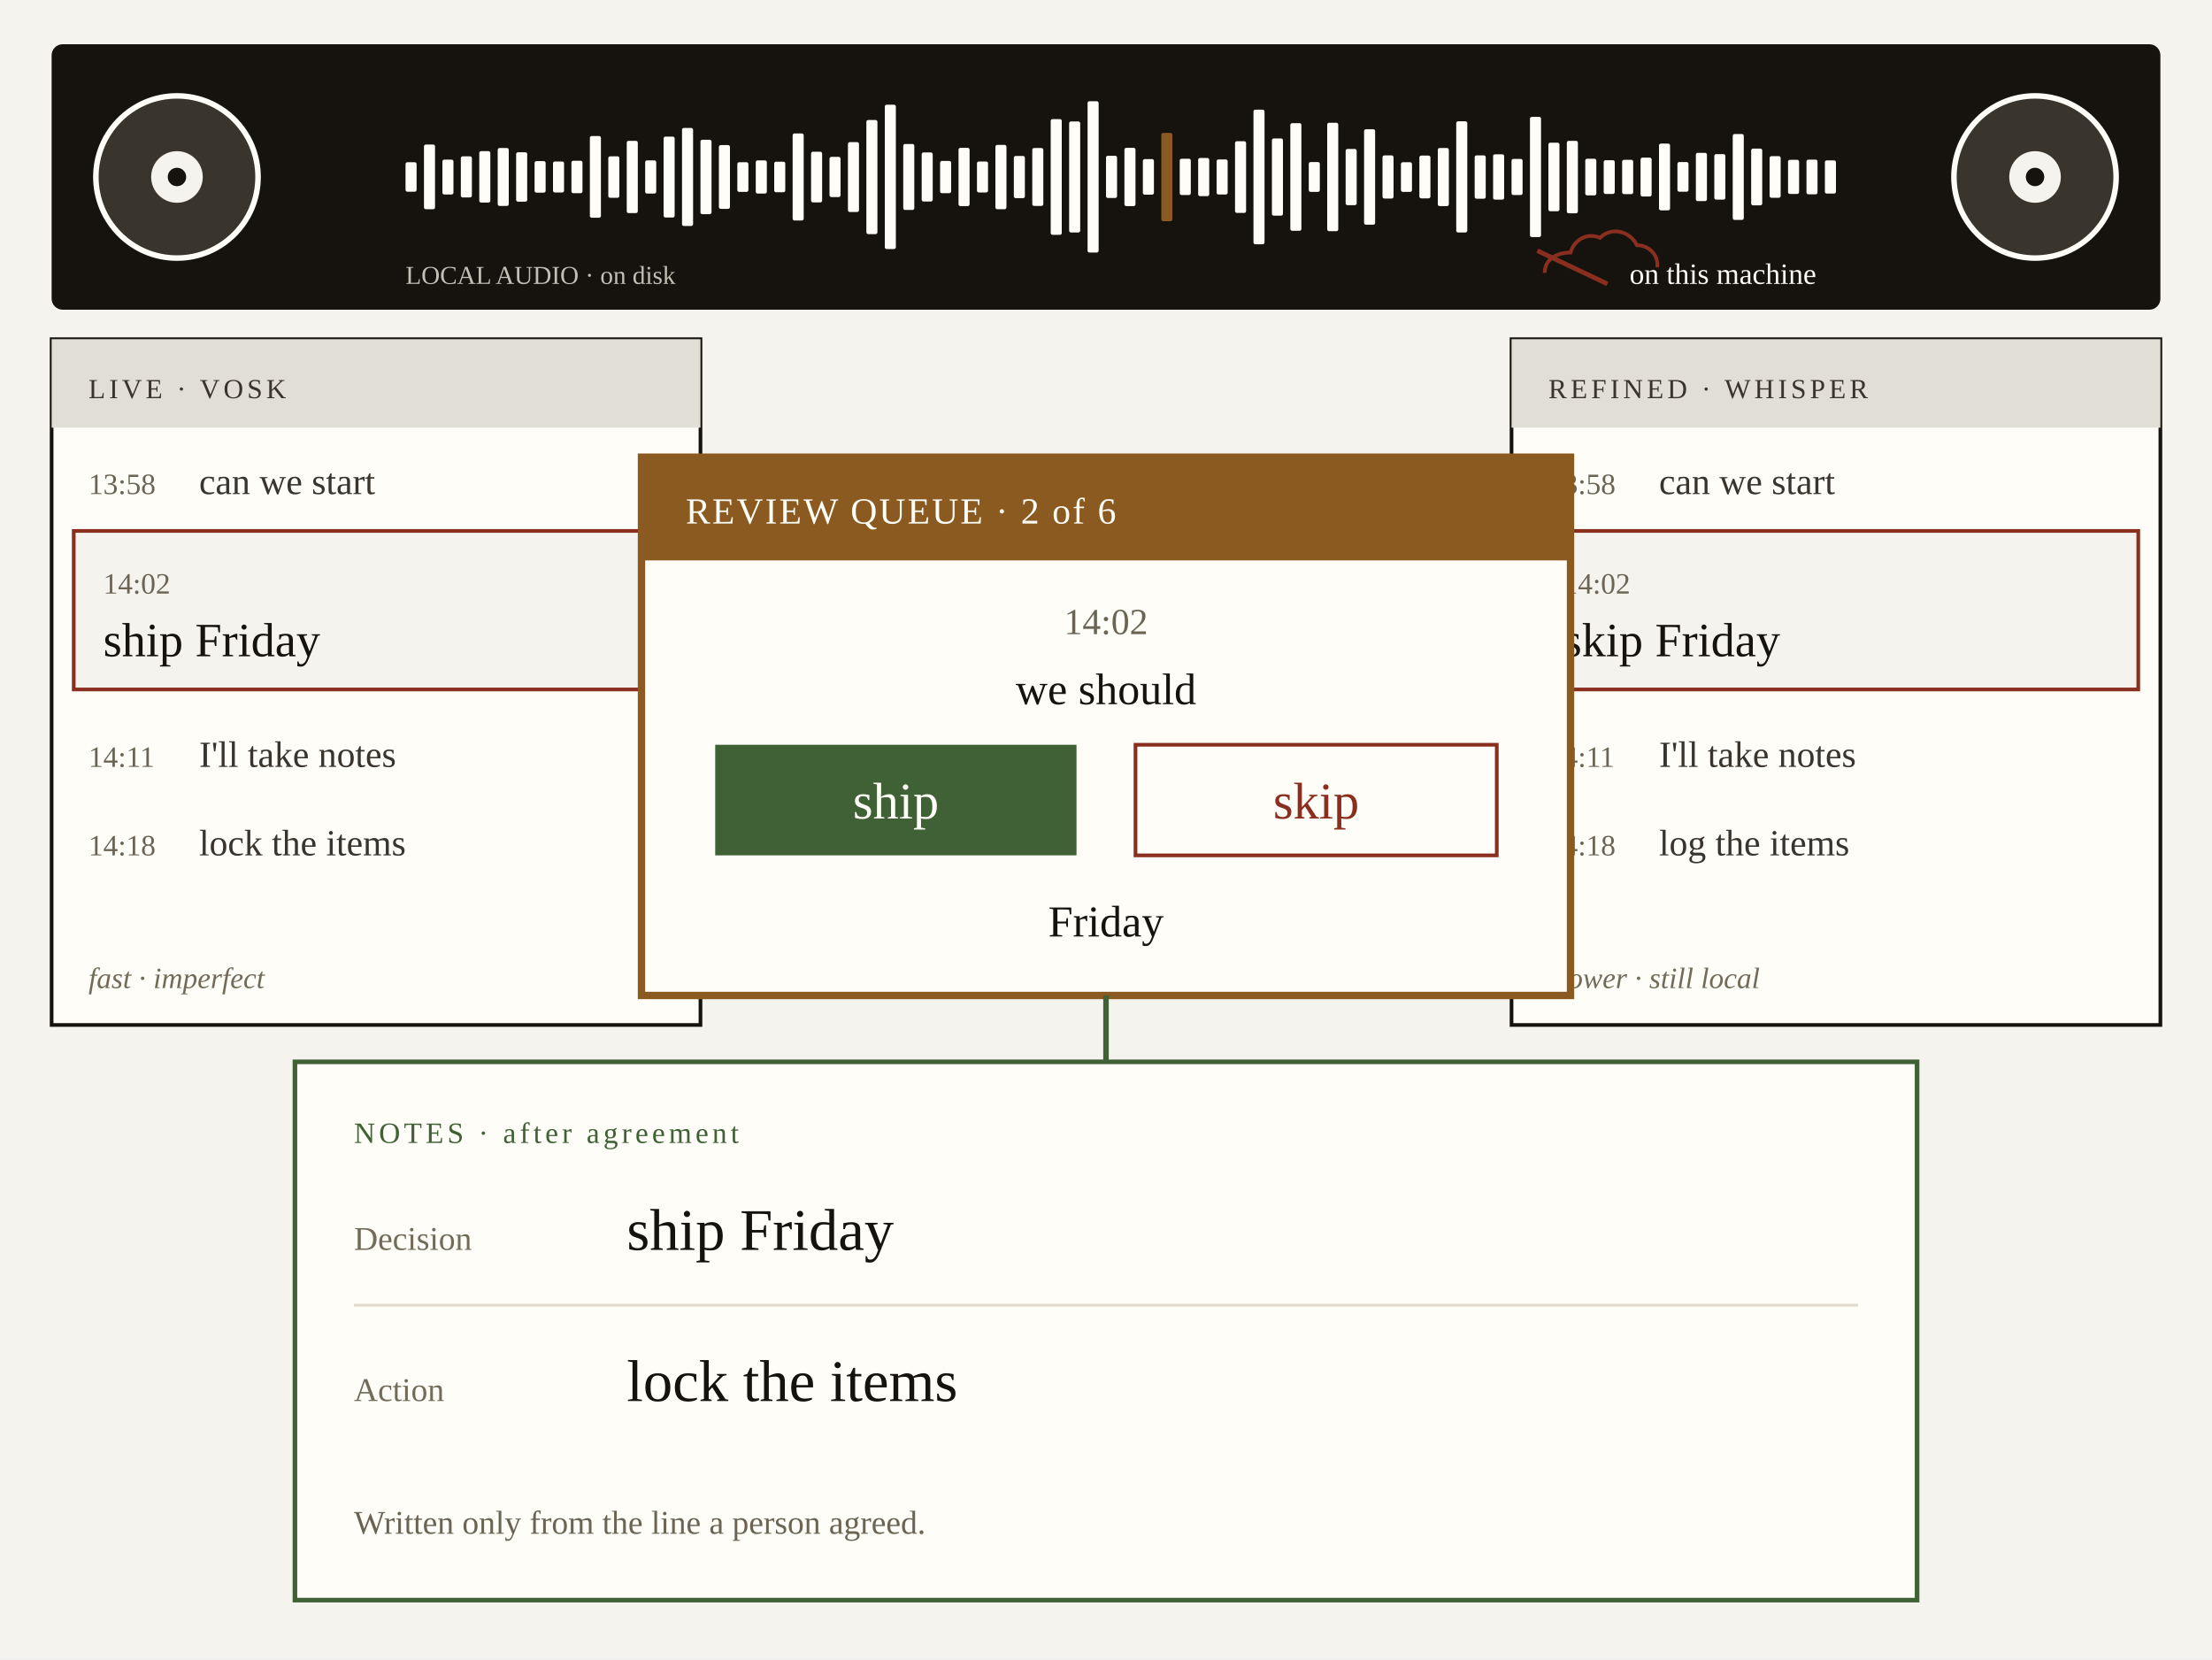
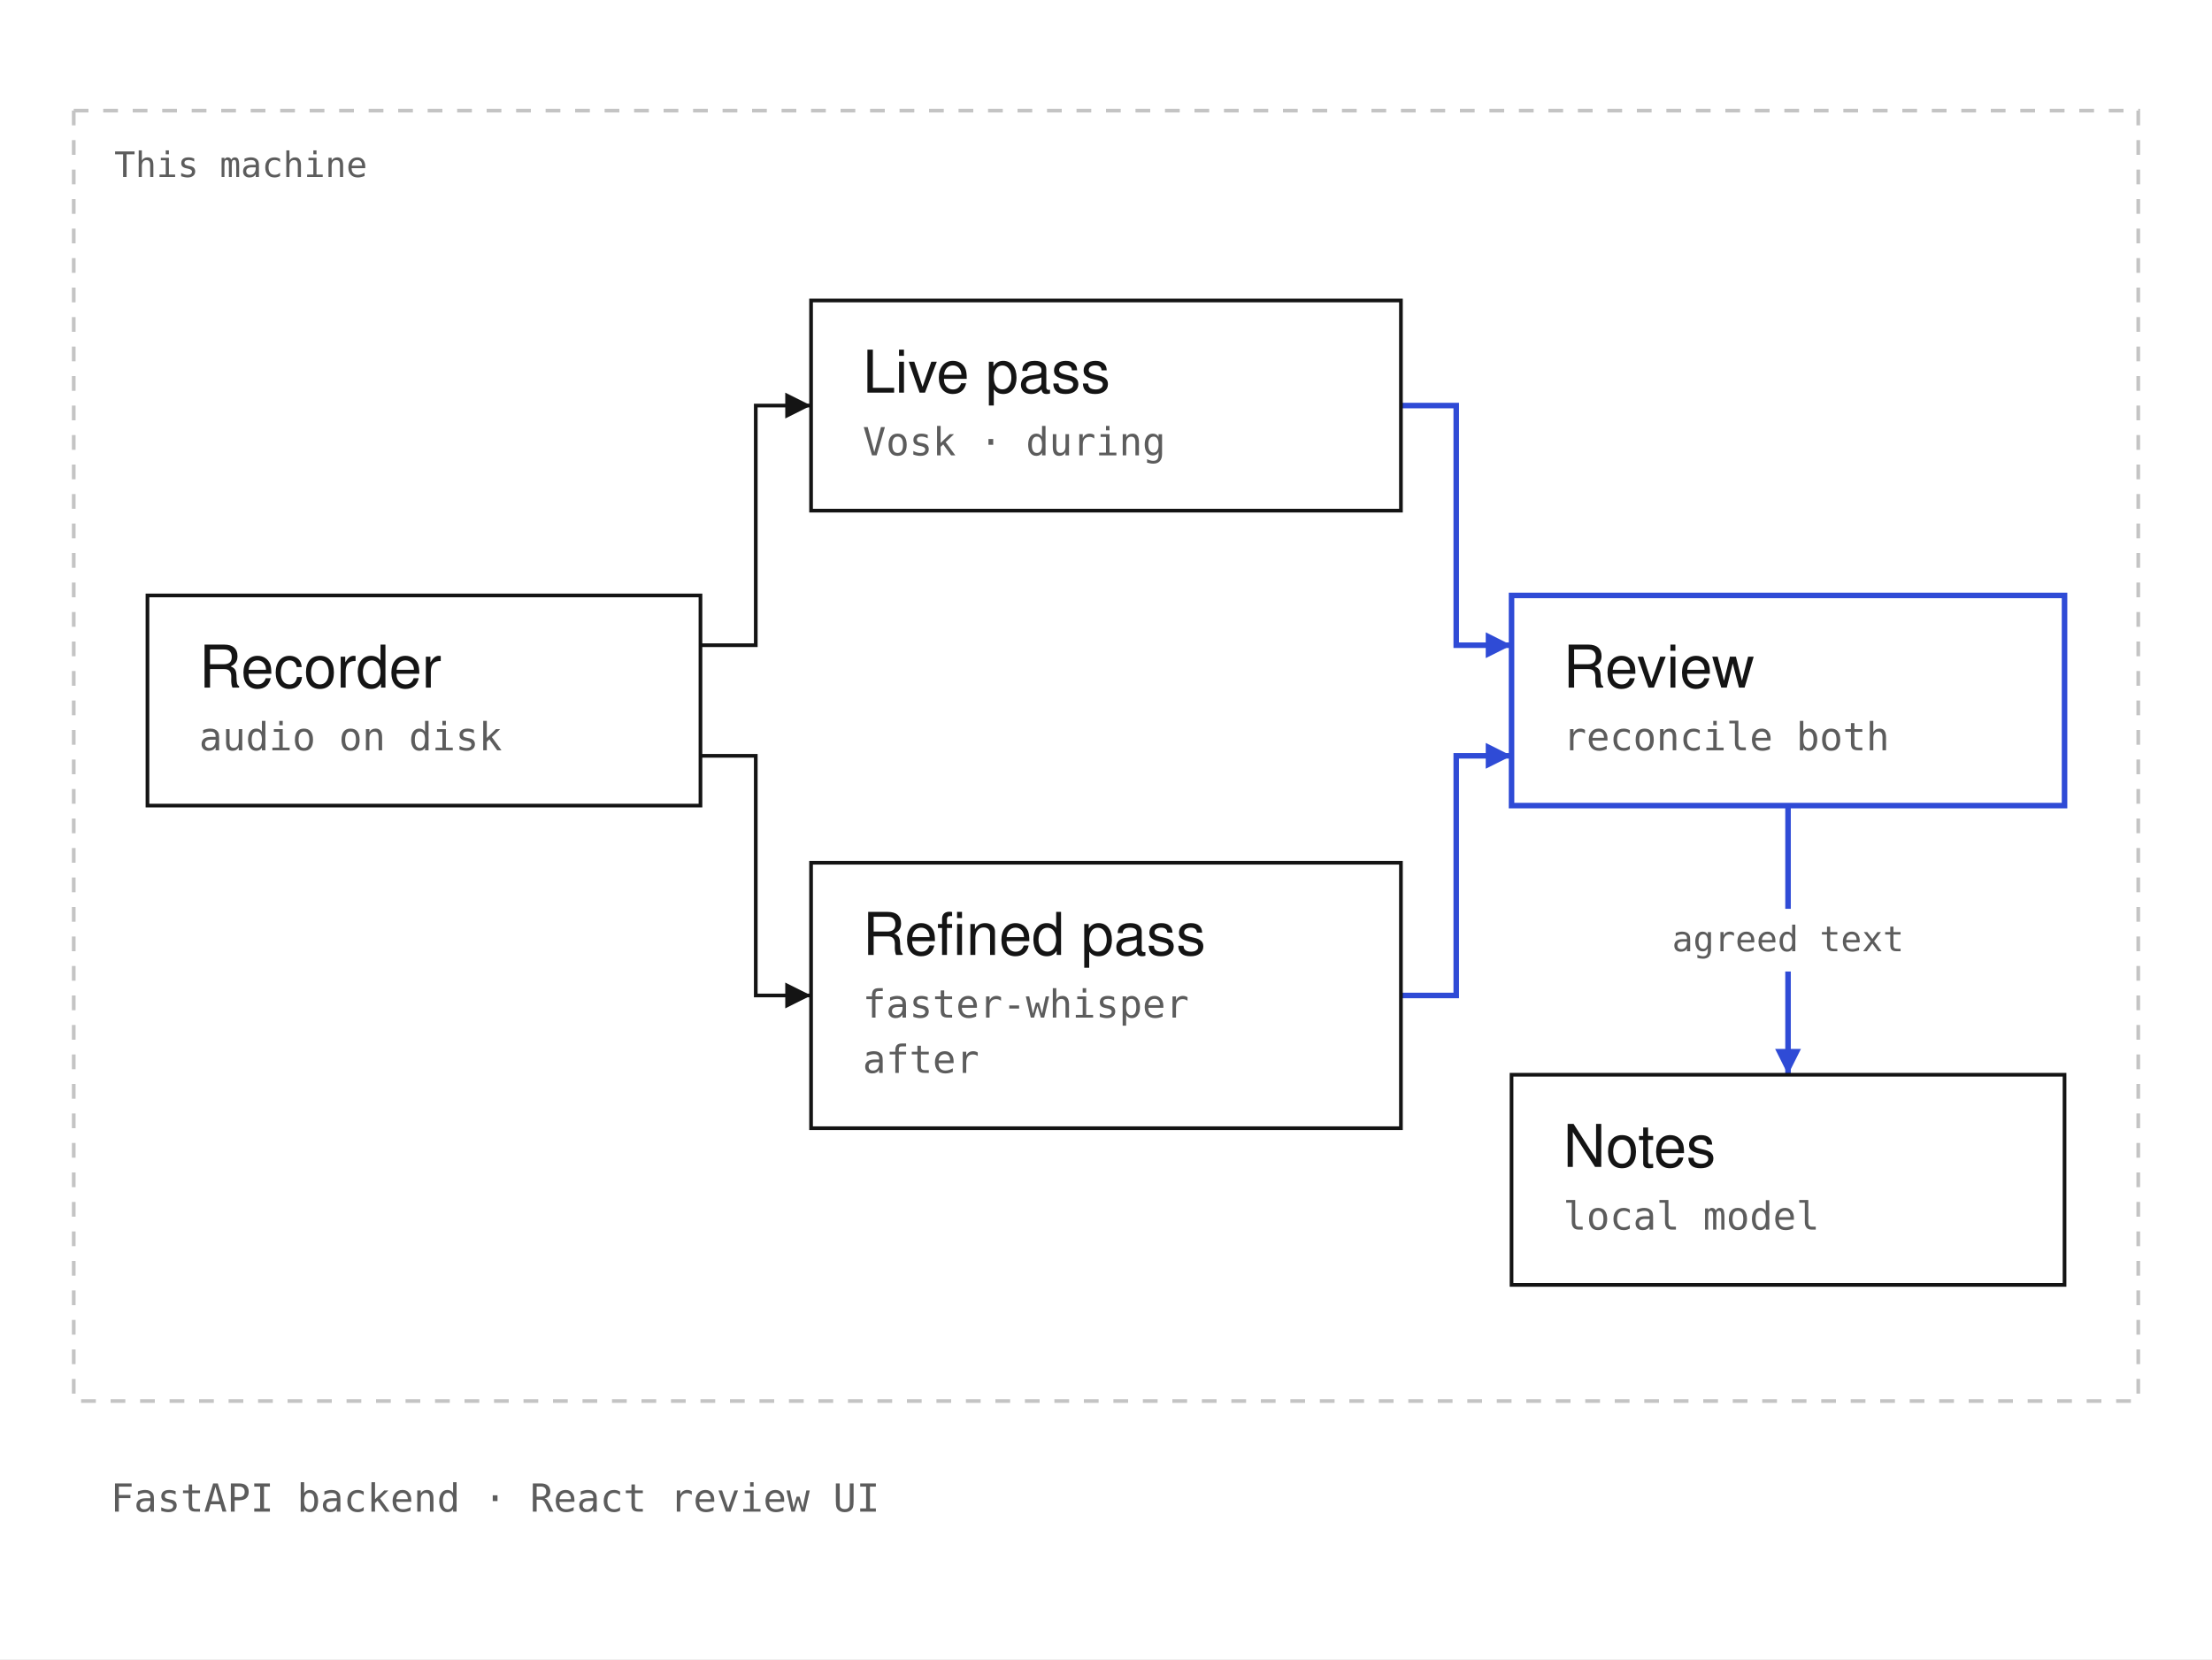
- <svg xmlns="http://www.w3.org/2000/svg" viewBox="0 0 1200 900" role="img" aria-labelledby="lfmt-title lfmt-desc">
-   <rect width="1200" height="900" fill="#f5f3ed" />
-   <rect x="28" y="24" width="1144" height="144" rx="6" fill="#16130e" />
-   <circle cx="96" cy="96" r="44" fill="#3a352c" stroke="#fffdf8" stroke-width="3" />
-   <circle cx="96" cy="96" r="14" fill="#f5f3ed" />
-   <circle cx="96" cy="96" r="5" fill="#16130e" />
-   <circle cx="1104" cy="96" r="44" fill="#3a352c" stroke="#fffdf8" stroke-width="3" />
-   <circle cx="1104" cy="96" r="14" fill="#f5f3ed" />
-   <circle cx="1104" cy="96" r="5" fill="#16130e" />
-   <rect x="220" y="88.0" width="6" height="16.0" rx="1" fill="#fffdf8" />
-   <rect x="230" y="78.4" width="6" height="35.1" rx="1" fill="#fffdf8" />
-   <rect x="240" y="86.6" width="6" height="18.9" rx="1" fill="#fffdf8" />
-   <rect x="250" y="84.8" width="6" height="22.3" rx="1" fill="#fffdf8" />
-   <rect x="260" y="82.0" width="6" height="27.9" rx="1" fill="#fffdf8" />
-   <rect x="270" y="80.3" width="6" height="31.4" rx="1" fill="#fffdf8" />
-   <rect x="280" y="82.6" width="6" height="26.8" rx="1" fill="#fffdf8" />
-   <rect x="290" y="87.4" width="6" height="17.1" rx="1" fill="#fffdf8" />
-   <rect x="300" y="87.6" width="6" height="16.8" rx="1" fill="#fffdf8" />
-   <rect x="310" y="87.2" width="6" height="17.6" rx="1" fill="#fffdf8" />
-   <rect x="320" y="73.8" width="6" height="44.3" rx="1" fill="#fffdf8" />
-   <rect x="330" y="84.8" width="6" height="22.5" rx="1" fill="#fffdf8" />
-   <rect x="340" y="76.4" width="6" height="39.2" rx="1" fill="#fffdf8" />
-   <rect x="350" y="87.0" width="6" height="18.0" rx="1" fill="#fffdf8" />
-   <rect x="360" y="74.1" width="6" height="43.9" rx="1" fill="#fffdf8" />
-   <rect x="370" y="69.4" width="6" height="53.2" rx="1" fill="#fffdf8" />
-   <rect x="380" y="75.8" width="6" height="40.4" rx="1" fill="#fffdf8" />
-   <rect x="390" y="78.7" width="6" height="34.6" rx="1" fill="#fffdf8" />
-   <rect x="400" y="88.0" width="6" height="16.1" rx="1" fill="#fffdf8" />
-   <rect x="410" y="87.0" width="6" height="18.0" rx="1" fill="#fffdf8" />
-   <rect x="420" y="87.7" width="6" height="16.6" rx="1" fill="#fffdf8" />
-   <rect x="430" y="72.4" width="6" height="47.2" rx="1" fill="#fffdf8" />
-   <rect x="440" y="82.3" width="6" height="27.5" rx="1" fill="#fffdf8" />
-   <rect x="450" y="85.1" width="6" height="21.8" rx="1" fill="#fffdf8" />
-   <rect x="460" y="77.1" width="6" height="37.9" rx="1" fill="#fffdf8" />
-   <rect x="470" y="65.1" width="6" height="61.9" rx="1" fill="#fffdf8" />
-   <rect x="480" y="56.8" width="6" height="78.3" rx="1" fill="#fffdf8" />
-   <rect x="490" y="78.1" width="6" height="35.8" rx="1" fill="#fffdf8" />
-   <rect x="500" y="82.7" width="6" height="26.6" rx="1" fill="#fffdf8" />
-   <rect x="510" y="87.3" width="6" height="17.5" rx="1" fill="#fffdf8" />
-   <rect x="520" y="80.2" width="6" height="31.6" rx="1" fill="#fffdf8" />
-   <rect x="530" y="87.6" width="6" height="16.8" rx="1" fill="#fffdf8" />
-   <rect x="540" y="78.6" width="6" height="34.9" rx="1" fill="#fffdf8" />
-   <rect x="550" y="84.6" width="6" height="22.9" rx="1" fill="#fffdf8" />
-   <rect x="560" y="80.3" width="6" height="31.4" rx="1" fill="#fffdf8" />
-   <rect x="570" y="64.6" width="6" height="62.8" rx="1" fill="#fffdf8" />
-   <rect x="580" y="65.9" width="6" height="60.2" rx="1" fill="#fffdf8" />
-   <rect x="590" y="54.9" width="6" height="82.1" rx="1" fill="#fffdf8" />
-   <rect x="600" y="84.5" width="6" height="22.9" rx="1" fill="#fffdf8" />
-   <rect x="610" y="80.2" width="6" height="31.6" rx="1" fill="#fffdf8" />
-   <rect x="620" y="86.3" width="6" height="19.3" rx="1" fill="#fffdf8" />
-   <rect x="630" y="72.1" width="6" height="47.9" rx="1" fill="#8a5a20" />
-   <rect x="640" y="86.1" width="6" height="19.7" rx="1" fill="#fffdf8" />
-   <rect x="650" y="85.7" width="6" height="20.7" rx="1" fill="#fffdf8" />
-   <rect x="660" y="86.5" width="6" height="19.0" rx="1" fill="#fffdf8" />
-   <rect x="670" y="76.6" width="6" height="38.9" rx="1" fill="#fffdf8" />
-   <rect x="680" y="59.5" width="6" height="73.0" rx="1" fill="#fffdf8" />
-   <rect x="690" y="75.1" width="6" height="41.9" rx="1" fill="#fffdf8" />
-   <rect x="700" y="66.8" width="6" height="58.4" rx="1" fill="#fffdf8" />
-   <rect x="710" y="87.9" width="6" height="16.2" rx="1" fill="#fffdf8" />
-   <rect x="720" y="66.6" width="6" height="58.8" rx="1" fill="#fffdf8" />
-   <rect x="730" y="80.8" width="6" height="30.5" rx="1" fill="#fffdf8" />
-   <rect x="740" y="70.1" width="6" height="51.8" rx="1" fill="#fffdf8" />
-   <rect x="750" y="84.3" width="6" height="23.4" rx="1" fill="#fffdf8" />
-   <rect x="760" y="88.0" width="6" height="16.1" rx="1" fill="#fffdf8" />
-   <rect x="770" y="84.4" width="6" height="23.2" rx="1" fill="#fffdf8" />
-   <rect x="780" y="80.3" width="6" height="31.5" rx="1" fill="#fffdf8" />
-   <rect x="790" y="65.8" width="6" height="60.3" rx="1" fill="#fffdf8" />
-   <rect x="800" y="84.3" width="6" height="23.5" rx="1" fill="#fffdf8" />
-   <rect x="810" y="83.7" width="6" height="24.6" rx="1" fill="#fffdf8" />
-   <rect x="820" y="86.2" width="6" height="19.6" rx="1" fill="#fffdf8" />
-   <rect x="830" y="63.4" width="6" height="65.2" rx="1" fill="#fffdf8" />
-   <rect x="840" y="77.4" width="6" height="37.2" rx="1" fill="#fffdf8" />
-   <rect x="850" y="76.4" width="6" height="39.3" rx="1" fill="#fffdf8" />
-   <rect x="860" y="86.1" width="6" height="19.9" rx="1" fill="#fffdf8" />
-   <rect x="870" y="86.9" width="6" height="18.3" rx="1" fill="#fffdf8" />
-   <rect x="880" y="86.7" width="6" height="18.6" rx="1" fill="#fffdf8" />
-   <rect x="890" y="85.5" width="6" height="21.1" rx="1" fill="#fffdf8" />
-   <rect x="900" y="77.9" width="6" height="36.2" rx="1" fill="#fffdf8" />
-   <rect x="910" y="87.9" width="6" height="16.1" rx="1" fill="#fffdf8" />
-   <rect x="920" y="82.9" width="6" height="26.2" rx="1" fill="#fffdf8" />
-   <rect x="930" y="83.6" width="6" height="24.7" rx="1" fill="#fffdf8" />
-   <rect x="940" y="72.7" width="6" height="46.6" rx="1" fill="#fffdf8" />
-   <rect x="950" y="80.6" width="6" height="30.8" rx="1" fill="#fffdf8" />
-   <rect x="960" y="84.7" width="6" height="22.6" rx="1" fill="#fffdf8" />
-   <rect x="970" y="86.7" width="6" height="18.5" rx="1" fill="#fffdf8" />
-   <rect x="980" y="86.6" width="6" height="18.8" rx="1" fill="#fffdf8" />
-   <rect x="990" y="87.0" width="6" height="18.0" rx="1" fill="#fffdf8" />
-   <text x="220" y="154" fill="#c2bfb5" font-family="Georgia, 'Times New Roman', serif" font-size="14">LOCAL AUDIO  ·  on disk</text>
-   <g id="lfmt-local-badge">
-     <path d="M838 148 c0-7 6-11 14-11 2-7 9-11 16-8 6-6 16-4 20 4 7 0 12 6 11 12" fill="none" stroke="#8a2f1f" stroke-width="2" />
-     <line x1="834" y1="136" x2="872" y2="154" stroke="#8a2f1f" stroke-width="2.5" />
-     <text x="884" y="154" fill="#fffdf8" font-family="Georgia, 'Times New Roman', serif" font-size="16">on this machine</text>
-   </g>
-   <rect x="28" y="184" width="352" height="372" fill="#fffdf8" stroke="#16130e" stroke-width="2" />
-   <rect x="28" y="184" width="352" height="48" fill="#e1ded5" />
-   <text x="48" y="216" fill="#3a352c" font-family="Georgia, 'Times New Roman', serif" font-size="15" letter-spacing="2">LIVE  ·  VOSK</text>
-   <text x="48" y="268" fill="#6b6455" font-family="Georgia, 'Times New Roman', serif" font-size="16">13:58</text>
-   <text x="108" y="268" fill="#3a352c" font-family="Georgia, 'Times New Roman', serif" font-size="20">can we start</text>
-   <rect x="40" y="288" width="328" height="86" fill="#f5f3ed" stroke="#8a2f1f" stroke-width="2" />
-   <text x="56" y="322" fill="#6b6455" font-family="Georgia, 'Times New Roman', serif" font-size="16">14:02</text>
-   <text x="56" y="356" fill="#16130e" font-family="Georgia, 'Times New Roman', serif" font-size="26">ship Friday</text>
-   <text x="48" y="416" fill="#6b6455" font-family="Georgia, 'Times New Roman', serif" font-size="16">14:11</text>
-   <text x="108" y="416" fill="#3a352c" font-family="Georgia, 'Times New Roman', serif" font-size="20">I'll take notes</text>
-   <text x="48" y="464" fill="#6b6455" font-family="Georgia, 'Times New Roman', serif" font-size="16">14:18</text>
-   <text x="108" y="464" fill="#3a352c" font-family="Georgia, 'Times New Roman', serif" font-size="20">lock the items</text>
-   <text x="48" y="536" fill="#736b5a" font-family="Georgia, 'Times New Roman', serif" font-size="16" font-style="italic">fast  ·  imperfect</text>
-   <rect x="820" y="184" width="352" height="372" fill="#fffdf8" stroke="#16130e" stroke-width="2" />
-   <rect x="820" y="184" width="352" height="48" fill="#e1ded5" />
-   <text x="840" y="216" fill="#3a352c" font-family="Georgia, 'Times New Roman', serif" font-size="15" letter-spacing="2">REFINED  ·  WHISPER</text>
-   <text x="840" y="268" fill="#6b6455" font-family="Georgia, 'Times New Roman', serif" font-size="16">13:58</text>
-   <text x="900" y="268" fill="#3a352c" font-family="Georgia, 'Times New Roman', serif" font-size="20">can we start</text>
-   <rect x="832" y="288" width="328" height="86" fill="#f5f3ed" stroke="#8a2f1f" stroke-width="2" />
-   <text x="848" y="322" fill="#6b6455" font-family="Georgia, 'Times New Roman', serif" font-size="16">14:02</text>
-   <text x="848" y="356" fill="#16130e" font-family="Georgia, 'Times New Roman', serif" font-size="26">skip Friday</text>
-   <text x="840" y="416" fill="#6b6455" font-family="Georgia, 'Times New Roman', serif" font-size="16">14:11</text>
-   <text x="900" y="416" fill="#3a352c" font-family="Georgia, 'Times New Roman', serif" font-size="20">I'll take notes</text>
-   <text x="840" y="464" fill="#6b6455" font-family="Georgia, 'Times New Roman', serif" font-size="16">14:18</text>
-   <text x="900" y="464" fill="#3a352c" font-family="Georgia, 'Times New Roman', serif" font-size="20">log the items</text>
-   <text x="840" y="536" fill="#736b5a" font-family="Georgia, 'Times New Roman', serif" font-size="16" font-style="italic">slower  ·  still local</text>
-   <rect x="348" y="248" width="504" height="292" fill="#fffdf8" stroke="#8a5a20" stroke-width="4" />
-   <rect x="348" y="248" width="504" height="56" fill="#8a5a20" />
-   <text x="372" y="284" fill="#fffdf8" font-family="Georgia, 'Times New Roman', serif" font-size="20" letter-spacing="1">REVIEW QUEUE  ·  2 of 6</text>
-   <text x="600" y="344" text-anchor="middle" fill="#6b6455" font-family="Georgia, 'Times New Roman', serif" font-size="20">14:02</text>
-   <text x="600" y="382" text-anchor="middle" fill="#16130e" font-family="Georgia, 'Times New Roman', serif" font-size="24">we should</text>
-   <rect x="388" y="404" width="196" height="60" fill="#3f6135" />
-   <text x="486" y="444" text-anchor="middle" fill="#fffdf8" font-family="Georgia, 'Times New Roman', serif" font-size="28">ship</text>
-   <rect x="616" y="404" width="196" height="60" fill="#fffdf8" stroke="#8a2f1f" stroke-width="2" />
-   <text x="714" y="444" text-anchor="middle" fill="#8a2f1f" font-family="Georgia, 'Times New Roman', serif" font-size="28">skip</text>
-   <text x="600" y="508" text-anchor="middle" fill="#16130e" font-family="Georgia, 'Times New Roman', serif" font-size="24">Friday</text>
-   <path d="M600 540 v36" fill="none" stroke="#3f6135" stroke-width="3" />
-   <rect x="160" y="576" width="880" height="292" fill="#fffdf8" stroke="#3f6135" stroke-width="2.5" />
-   <text x="192" y="620" fill="#3f6135" font-family="Georgia, 'Times New Roman', serif" font-size="16" letter-spacing="2">NOTES  ·  after agreement</text>
-   <text x="192" y="678" fill="#736b5a" font-family="Georgia, 'Times New Roman', serif" font-size="18">Decision</text>
-   <text x="340" y="678" fill="#16130e" font-family="Georgia, 'Times New Roman', serif" font-size="32">ship Friday</text>
-   <line x1="192" y1="708" x2="1008" y2="708" stroke="#e0d9cc" stroke-width="1.5" />
-   <text x="192" y="760" fill="#736b5a" font-family="Georgia, 'Times New Roman', serif" font-size="18">Action</text>
-   <text x="340" y="760" fill="#16130e" font-family="Georgia, 'Times New Roman', serif" font-size="32">lock the items</text>
-   <text x="192" y="832" fill="#6b6455" font-family="Georgia, 'Times New Roman', serif" font-size="18">Written only from the line a person agreed.</text>
+ <svg xmlns="http://www.w3.org/2000/svg" viewBox="0 0 1200 900" role="img" aria-labelledby="local-first-meeting-transcription-title local-first-meeting-transcription-desc">
+   <rect width="1200" height="900" fill="#ffffff" />
+   <rect x="40" y="60" width="1120" height="700" fill="none" stroke="#c4c4c4" stroke-width="2" stroke-dasharray="8 8" />
+   <text x="62" y="96" fill="#5c5c5c" font-family="ui-monospace, Menlo, Consolas, monospace" font-size="19">This machine</text>
+   <path d="M 380 350 L 410 350 L 410 220 L 440 220" fill="none" stroke="#141414" stroke-width="2" />
+   <path d="M 440 220 L 426 227 L 426 213 Z" fill="#141414" />
+   <path d="M 380 410 L 410 410 L 410 540 L 440 540" fill="none" stroke="#141414" stroke-width="2" />
+   <path d="M 440 540 L 426 547 L 426 533 Z" fill="#141414" />
+   <path d="M 760 220 L 790 220 L 790 350 L 820 350" fill="none" stroke="#2f4bd6" stroke-width="3" />
+   <path d="M 820 350 L 806 357 L 806 343 Z" fill="#2f4bd6" />
+   <path d="M 760 540 L 790 540 L 790 410 L 820 410" fill="none" stroke="#2f4bd6" stroke-width="3" />
+   <path d="M 820 410 L 806 417 L 806 403 Z" fill="#2f4bd6" />
+   <path d="M 970 437 L 970 583" fill="none" stroke="#2f4bd6" stroke-width="3" />
+   <path d="M 970 583 L 963 569 L 977 569 Z" fill="#2f4bd6" />
+   <rect x="896.2" y="493" width="147.6" height="34" fill="#ffffff" />
+   <text x="970" y="516" text-anchor="middle" fill="#5c5c5c" font-family="ui-monospace, Menlo, Consolas, monospace" font-size="19">agreed text</text>
+   <rect x="80" y="323" width="300" height="114" fill="#ffffff" stroke="#141414" stroke-width="2" />
+   <text x="108" y="373" fill="#141414" font-family="'Helvetica Neue', Helvetica, Arial, sans-serif" font-size="32" font-weight="500">Recorder</text>
+   <text x="108" y="407" fill="#5c5c5c" font-family="ui-monospace, Menlo, Consolas, monospace" font-size="21">audio on disk</text>
+   <rect x="440" y="163" width="320" height="114" fill="#ffffff" stroke="#141414" stroke-width="2" />
+   <text x="468" y="213" fill="#141414" font-family="'Helvetica Neue', Helvetica, Arial, sans-serif" font-size="32" font-weight="500">Live pass</text>
+   <text x="468" y="247" fill="#5c5c5c" font-family="ui-monospace, Menlo, Consolas, monospace" font-size="21">Vosk · during</text>
+   <rect x="440" y="468" width="320" height="144" fill="#ffffff" stroke="#141414" stroke-width="2" />
+   <text x="468" y="518" fill="#141414" font-family="'Helvetica Neue', Helvetica, Arial, sans-serif" font-size="32" font-weight="500">Refined pass</text>
+   <text x="468" y="552" fill="#5c5c5c" font-family="ui-monospace, Menlo, Consolas, monospace" font-size="21">faster-whisper</text>
+   <text x="468" y="582" fill="#5c5c5c" font-family="ui-monospace, Menlo, Consolas, monospace" font-size="21">after</text>
+   <rect x="820" y="323" width="300" height="114" fill="#ffffff" stroke="#2f4bd6" stroke-width="3" />
+   <text x="848" y="373" fill="#141414" font-family="'Helvetica Neue', Helvetica, Arial, sans-serif" font-size="32" font-weight="500">Review</text>
+   <text x="848" y="407" fill="#5c5c5c" font-family="ui-monospace, Menlo, Consolas, monospace" font-size="21">reconcile both</text>
+   <rect x="820" y="583" width="300" height="114" fill="#ffffff" stroke="#141414" stroke-width="2" />
+   <text x="848" y="633" fill="#141414" font-family="'Helvetica Neue', Helvetica, Arial, sans-serif" font-size="32" font-weight="500">Notes</text>
+   <text x="848" y="667" fill="#5c5c5c" font-family="ui-monospace, Menlo, Consolas, monospace" font-size="21">local model</text>
+   <text x="60" y="820" fill="#5c5c5c" font-family="ui-monospace, Menlo, Consolas, monospace" font-size="21">FastAPI backend · React review UI</text>
</svg>
